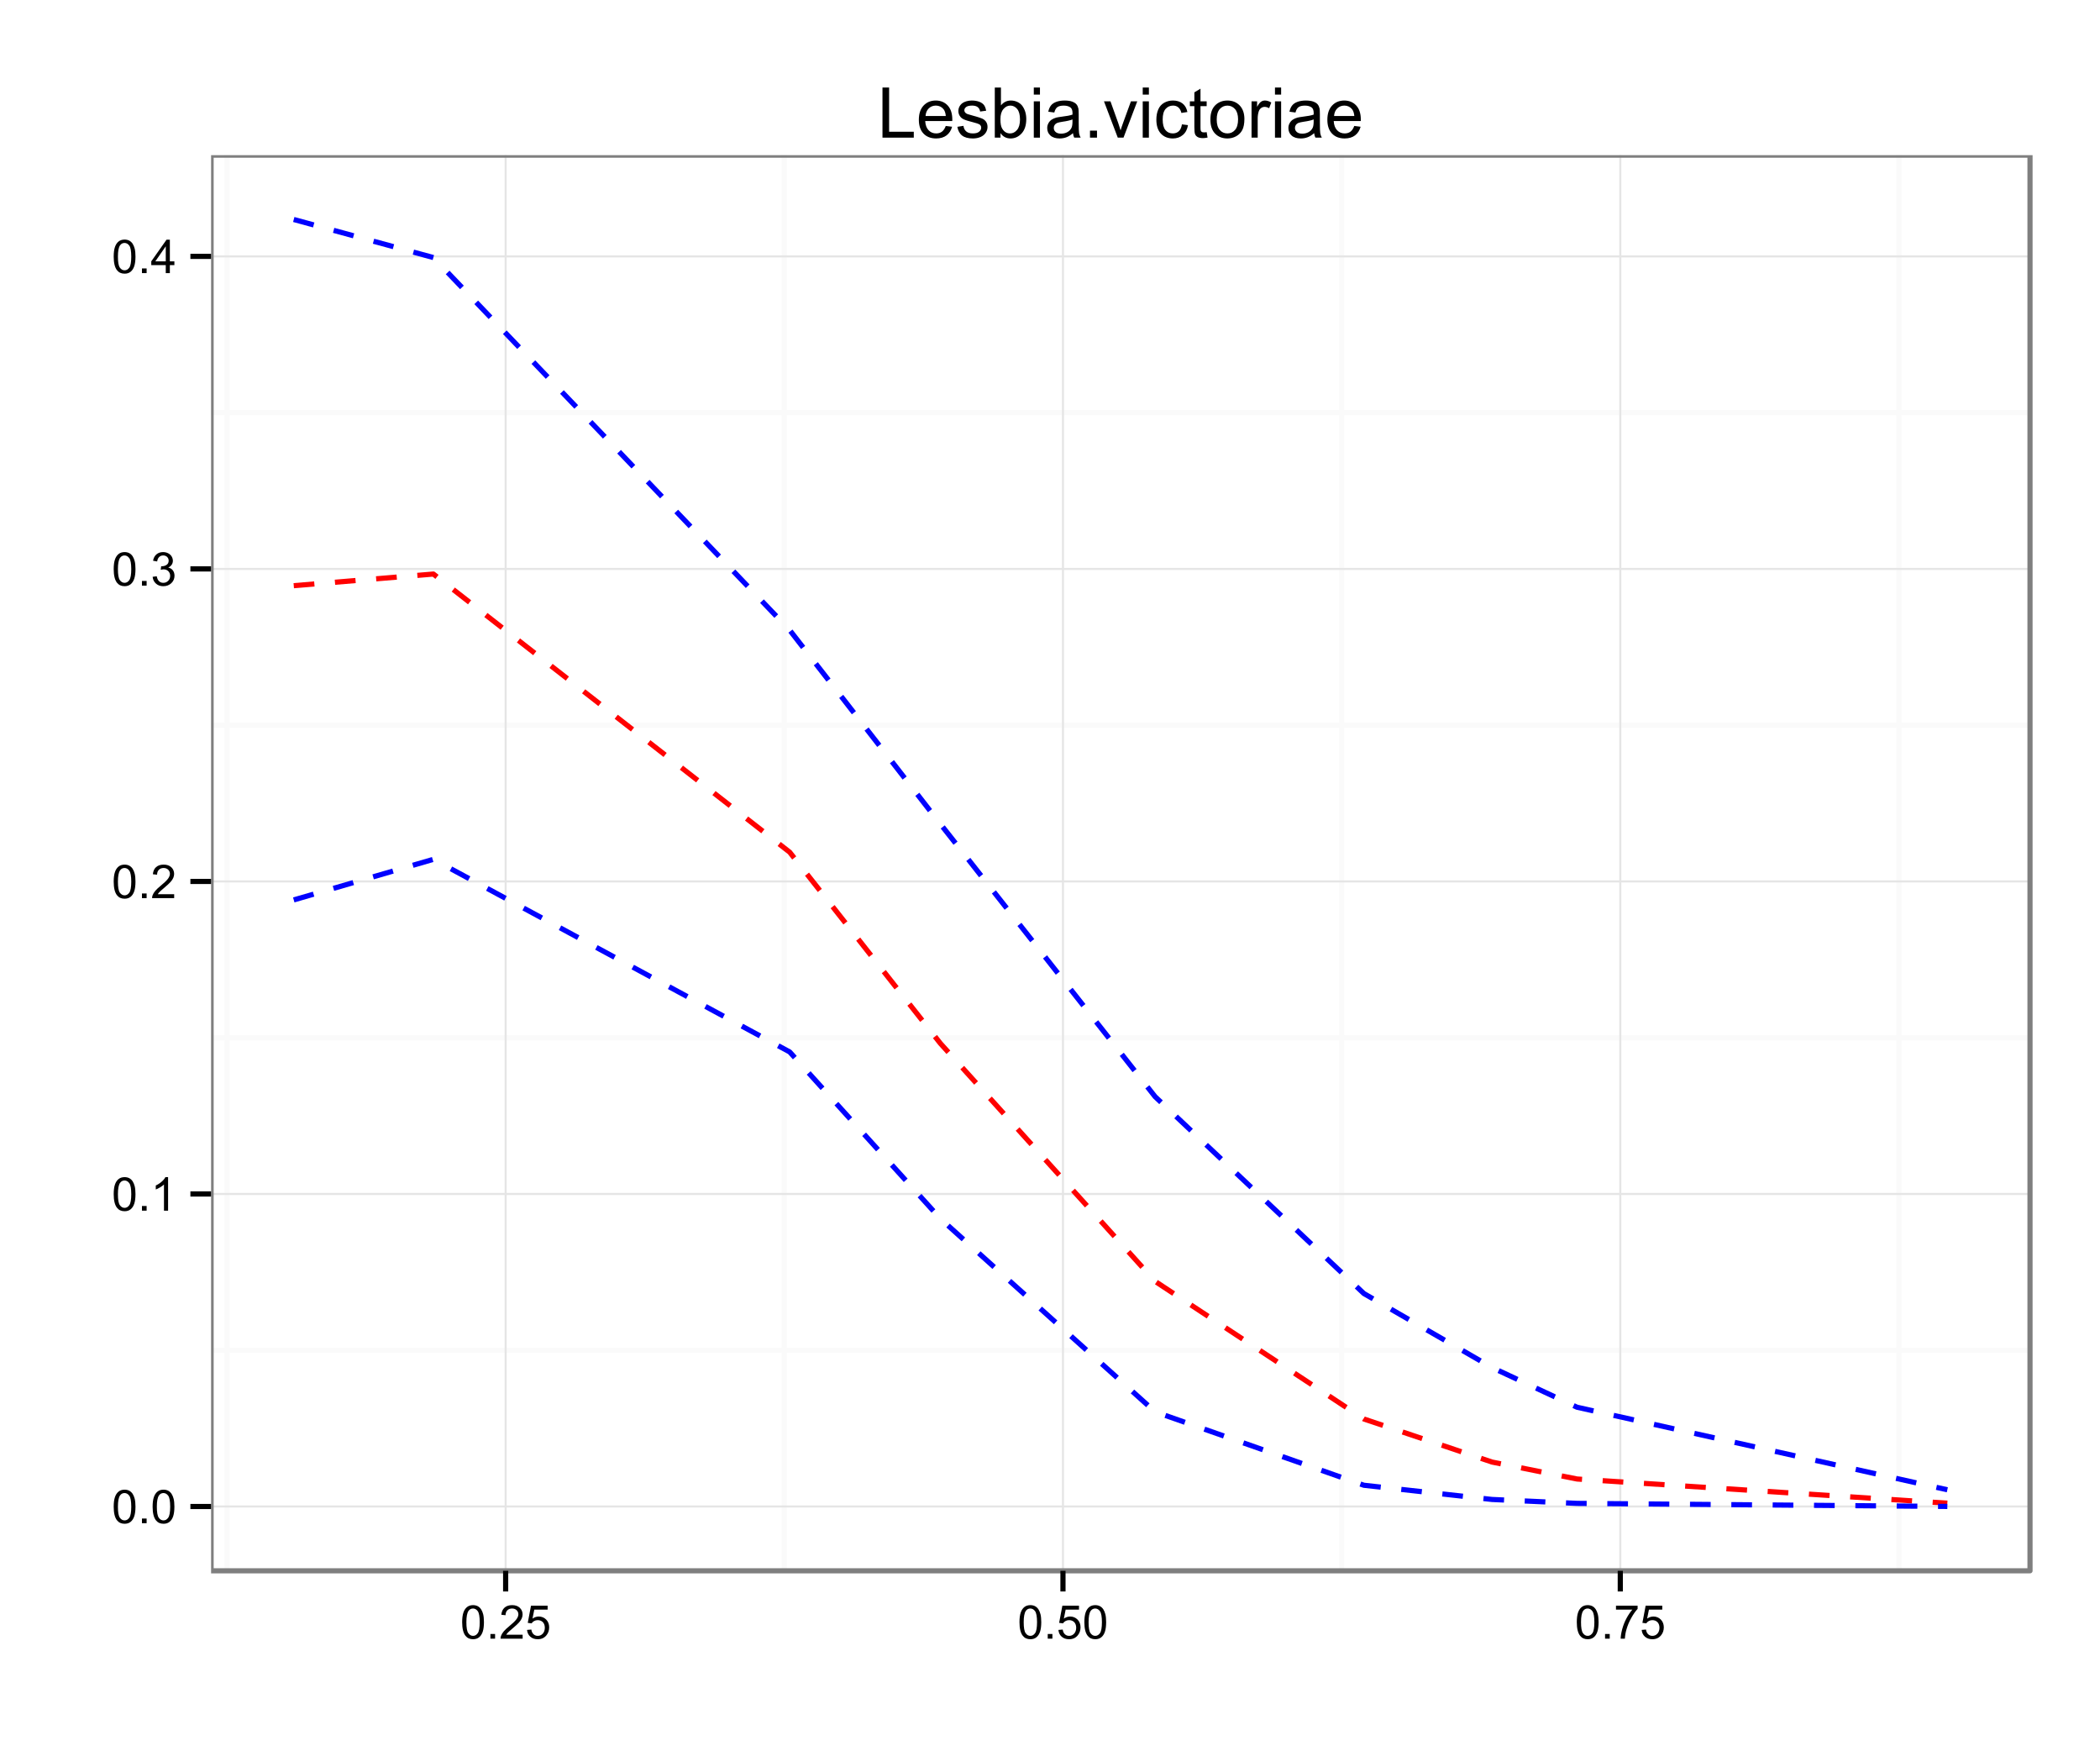
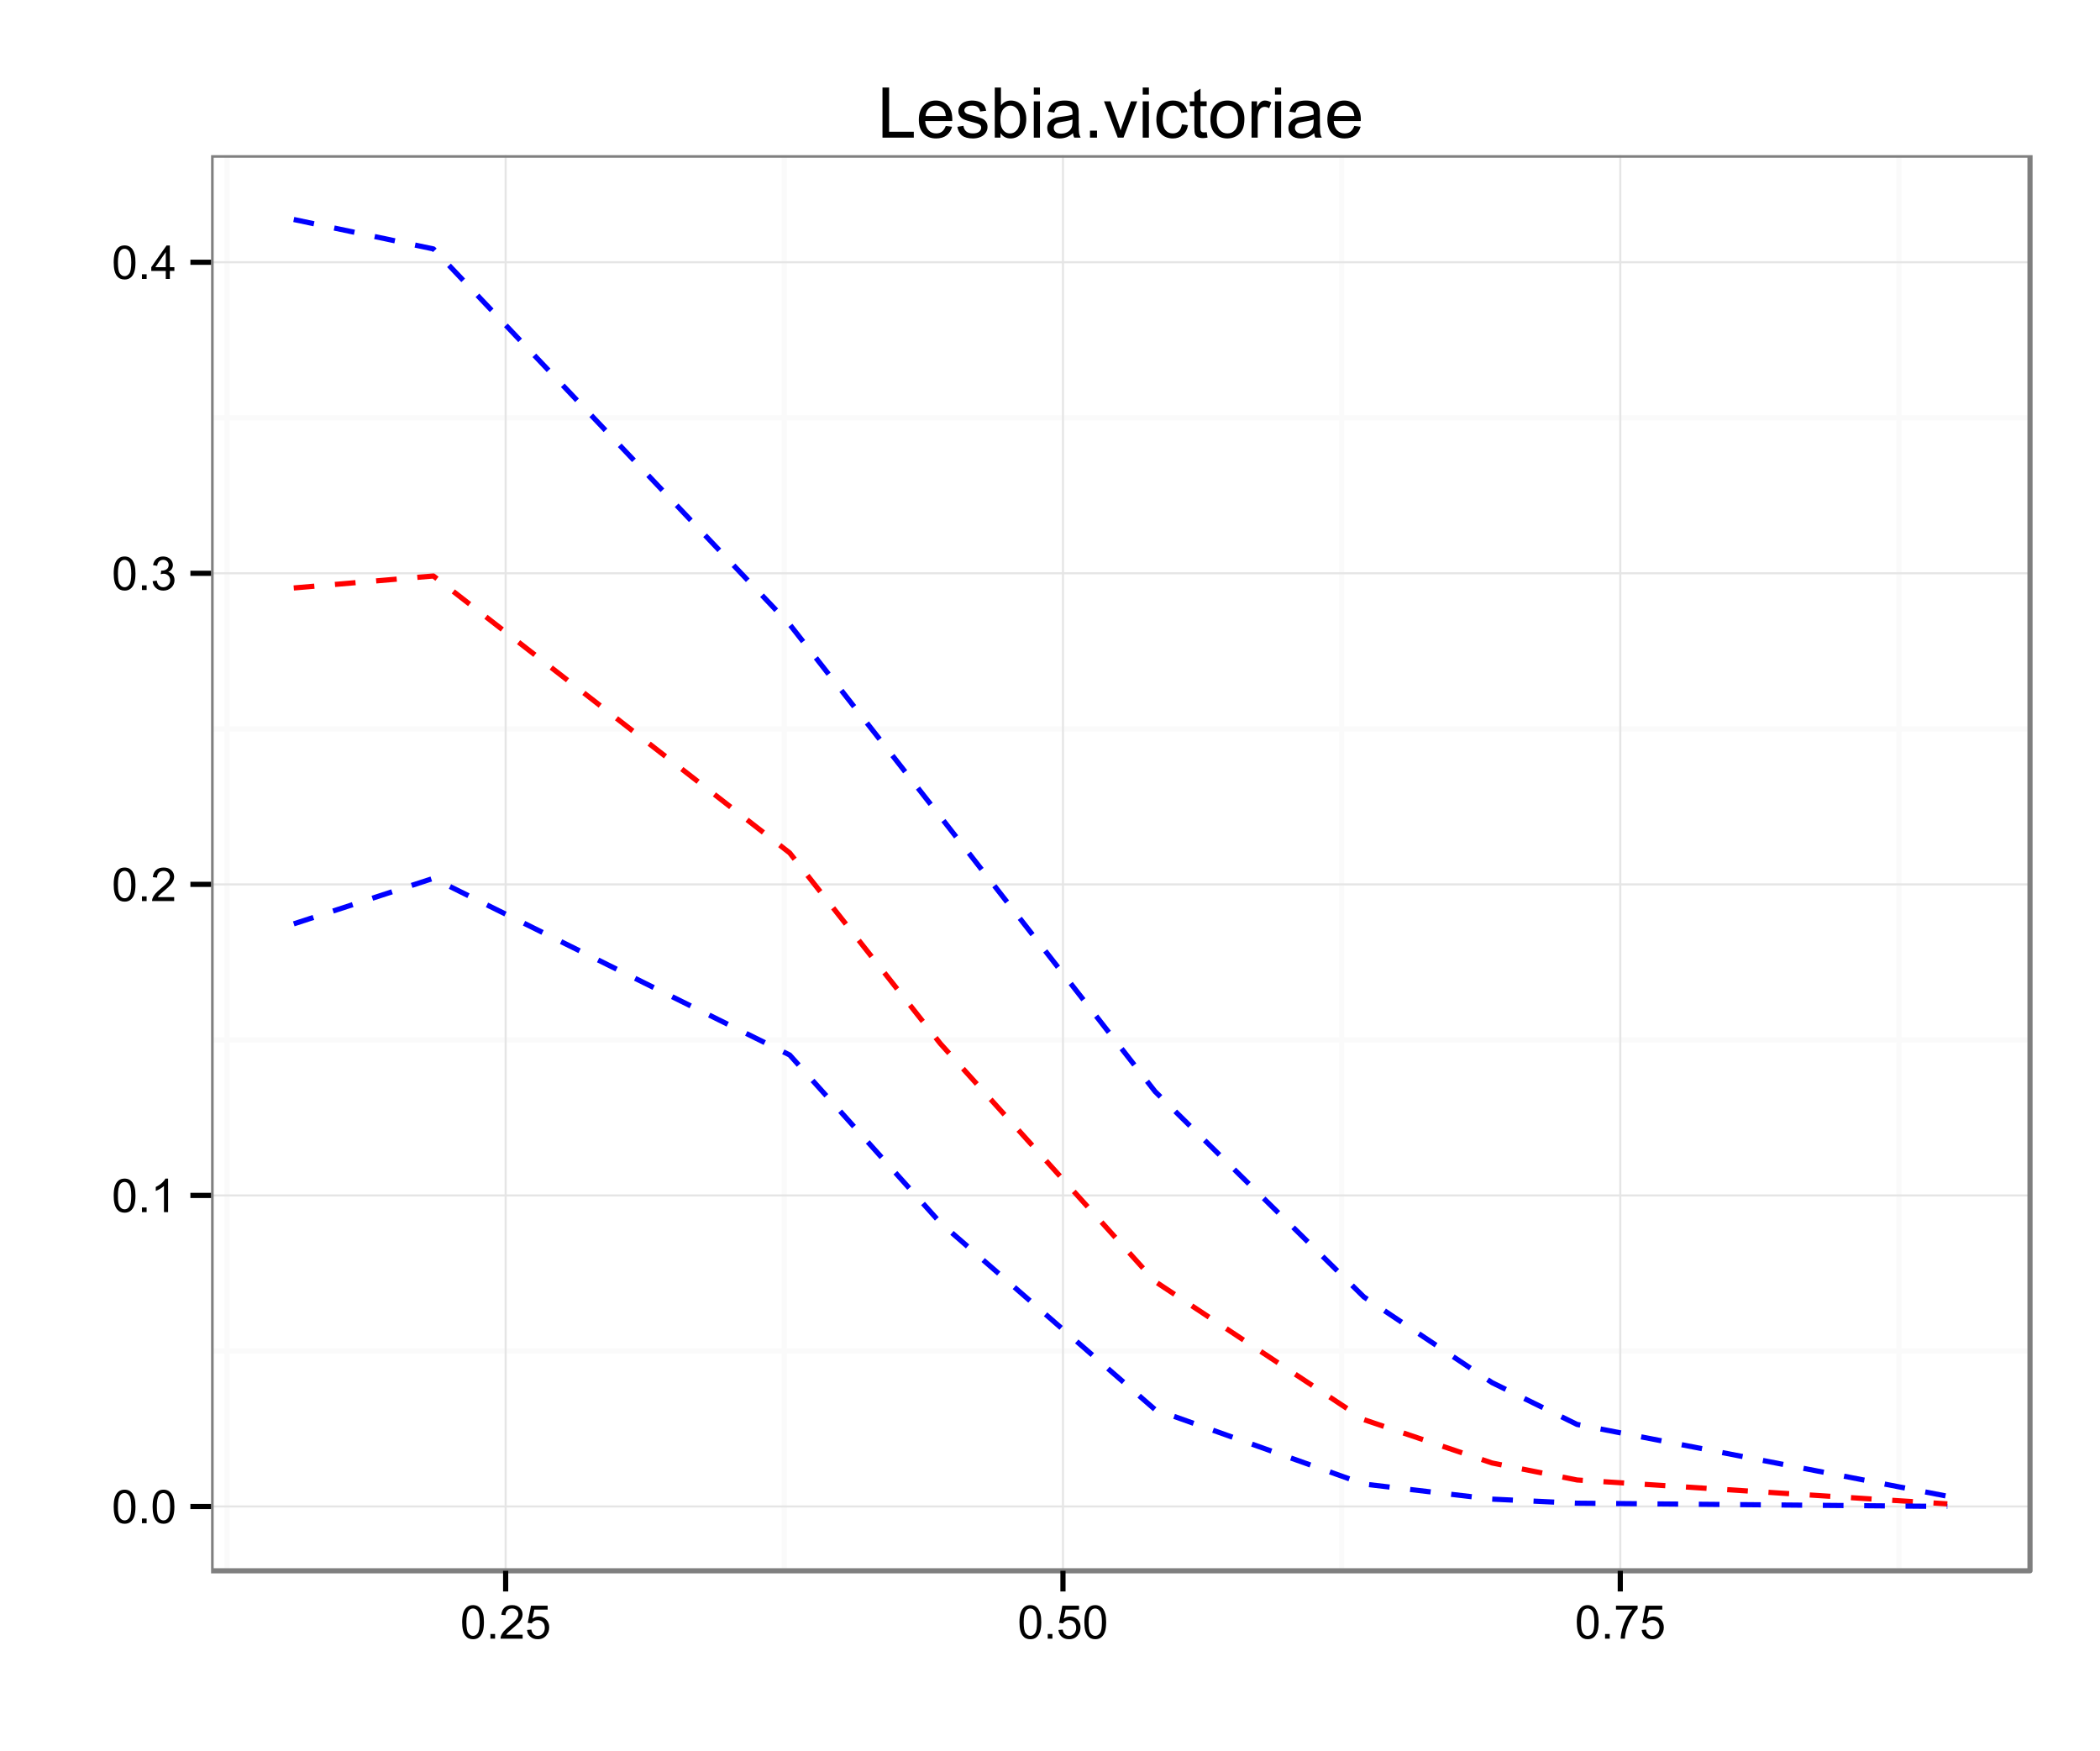
<svg xmlns="http://www.w3.org/2000/svg" xmlns:xlink="http://www.w3.org/1999/xlink" width="432pt" height="360pt" viewBox="0 0 432 360" version="1.1">
  <defs>
    <g>
      <symbol overflow="visible" id="glyph0-0">
        <path style="stroke:none;" d="M 0.398 -3.391 C 0.398 -4.199 0.48 -4.852 0.648 -5.352 C 0.812 -5.844 1.062 -6.227 1.395 -6.496 C 1.723 -6.762 2.137 -6.895 2.641 -6.898 C 3.004 -6.895 3.328 -6.82 3.609 -6.676 C 3.887 -6.523 4.113 -6.312 4.297 -6.035 C 4.477 -5.754 4.621 -5.41 4.723 -5.012 C 4.824 -4.605 4.875 -4.066 4.879 -3.391 C 4.875 -2.582 4.793 -1.93 4.629 -1.438 C 4.465 -0.938 4.215 -0.555 3.887 -0.289 C 3.555 -0.016 3.141 0.117 2.641 0.117 C 1.973 0.117 1.453 -0.117 1.078 -0.594 C 0.625 -1.164 0.398 -2.098 0.398 -3.391 Z M 1.266 -3.391 C 1.266 -2.258 1.395 -1.508 1.66 -1.137 C 1.922 -0.762 2.25 -0.574 2.641 -0.578 C 3.023 -0.574 3.348 -0.762 3.613 -1.141 C 3.875 -1.512 4.008 -2.262 4.012 -3.391 C 4.008 -4.52 3.875 -5.27 3.613 -5.645 C 3.348 -6.012 3.02 -6.199 2.629 -6.203 C 2.238 -6.199 1.93 -6.035 1.703 -5.711 C 1.41 -5.289 1.266 -4.516 1.266 -3.391 Z M 1.266 -3.391 " />
      </symbol>
      <symbol overflow="visible" id="glyph0-1">
        <path style="stroke:none;" d="M 0.871 0 L 0.871 -0.961 L 1.832 -0.961 L 1.832 0 Z M 0.871 0 " />
      </symbol>
      <symbol overflow="visible" id="glyph0-2">
        <path style="stroke:none;" d="M 3.578 0 L 2.734 0 L 2.734 -5.375 C 2.527 -5.18 2.262 -4.988 1.934 -4.793 C 1.602 -4.598 1.305 -4.453 1.047 -4.359 L 1.047 -5.176 C 1.516 -5.395 1.926 -5.664 2.281 -5.98 C 2.633 -6.293 2.883 -6.598 3.031 -6.898 L 3.578 -6.898 Z M 3.578 0 " />
      </symbol>
      <symbol overflow="visible" id="glyph0-3">
        <path style="stroke:none;" d="M 4.832 -0.812 L 4.832 0 L 0.289 0 C 0.281 -0.203 0.316 -0.398 0.391 -0.586 C 0.504 -0.895 0.688 -1.199 0.945 -1.5 C 1.195 -1.797 1.562 -2.141 2.047 -2.539 C 2.789 -3.148 3.297 -3.637 3.562 -3.996 C 3.824 -4.352 3.953 -4.688 3.957 -5.012 C 3.953 -5.34 3.836 -5.621 3.598 -5.855 C 3.355 -6.082 3.043 -6.199 2.664 -6.203 C 2.254 -6.199 1.93 -6.078 1.688 -5.836 C 1.441 -5.59 1.316 -5.25 1.316 -4.824 L 0.449 -4.914 C 0.508 -5.559 0.73 -6.051 1.121 -6.391 C 1.504 -6.727 2.023 -6.895 2.68 -6.898 C 3.336 -6.895 3.859 -6.715 4.246 -6.352 C 4.629 -5.984 4.82 -5.531 4.824 -4.992 C 4.82 -4.715 4.766 -4.441 4.652 -4.18 C 4.539 -3.91 4.352 -3.633 4.094 -3.34 C 3.832 -3.047 3.398 -2.645 2.793 -2.133 C 2.285 -1.707 1.961 -1.418 1.816 -1.266 C 1.672 -1.113 1.551 -0.961 1.461 -0.812 Z M 4.832 -0.812 " />
      </symbol>
      <symbol overflow="visible" id="glyph0-4">
        <path style="stroke:none;" d="M 0.402 -1.812 L 1.246 -1.926 C 1.34 -1.445 1.504 -1.102 1.738 -0.895 C 1.969 -0.68 2.254 -0.574 2.594 -0.578 C 2.988 -0.574 3.324 -0.711 3.598 -0.988 C 3.871 -1.262 4.008 -1.602 4.008 -2.012 C 4.008 -2.395 3.879 -2.715 3.629 -2.969 C 3.371 -3.219 3.051 -3.344 2.664 -3.348 C 2.5 -3.344 2.301 -3.312 2.066 -3.254 L 2.16 -3.992 C 2.215 -3.984 2.262 -3.984 2.297 -3.984 C 2.656 -3.984 2.977 -4.078 3.266 -4.266 C 3.551 -4.453 3.695 -4.742 3.699 -5.133 C 3.695 -5.441 3.59 -5.695 3.383 -5.902 C 3.172 -6.102 2.902 -6.203 2.574 -6.207 C 2.242 -6.203 1.969 -6.102 1.754 -5.895 C 1.531 -5.688 1.391 -5.379 1.332 -4.969 L 0.488 -5.117 C 0.586 -5.68 0.82 -6.121 1.188 -6.434 C 1.551 -6.742 2.008 -6.895 2.555 -6.898 C 2.93 -6.895 3.273 -6.816 3.59 -6.656 C 3.902 -6.496 4.145 -6.277 4.312 -6 C 4.48 -5.719 4.562 -5.422 4.566 -5.113 C 4.562 -4.812 4.484 -4.543 4.324 -4.301 C 4.164 -4.059 3.926 -3.863 3.617 -3.723 C 4.02 -3.625 4.336 -3.43 4.562 -3.137 C 4.785 -2.84 4.898 -2.473 4.902 -2.031 C 4.898 -1.426 4.68 -0.918 4.246 -0.504 C 3.805 -0.09 3.25 0.117 2.586 0.121 C 1.98 0.117 1.48 -0.059 1.086 -0.418 C 0.684 -0.773 0.457 -1.238 0.402 -1.812 Z M 0.402 -1.812 " />
      </symbol>
      <symbol overflow="visible" id="glyph0-5">
        <path style="stroke:none;" d="M 3.102 0 L 3.102 -1.645 L 0.121 -1.645 L 0.121 -2.418 L 3.258 -6.871 L 3.945 -6.871 L 3.945 -2.418 L 4.875 -2.418 L 4.875 -1.645 L 3.945 -1.645 L 3.945 0 Z M 3.102 -2.418 L 3.102 -5.516 L 0.953 -2.418 Z M 3.102 -2.418 " />
      </symbol>
      <symbol overflow="visible" id="glyph0-6">
        <path style="stroke:none;" d="M 0.398 -1.801 L 1.285 -1.875 C 1.348 -1.441 1.5 -1.117 1.742 -0.902 C 1.977 -0.684 2.266 -0.574 2.605 -0.578 C 3.008 -0.574 3.352 -0.727 3.637 -1.035 C 3.914 -1.34 4.055 -1.746 4.059 -2.254 C 4.055 -2.734 3.918 -3.113 3.652 -3.395 C 3.379 -3.668 3.027 -3.809 2.594 -3.812 C 2.316 -3.809 2.07 -3.746 1.855 -3.625 C 1.633 -3.5 1.461 -3.34 1.34 -3.145 L 0.547 -3.25 L 1.215 -6.777 L 4.633 -6.777 L 4.633 -5.973 L 1.891 -5.973 L 1.52 -4.125 C 1.926 -4.41 2.359 -4.551 2.816 -4.555 C 3.414 -4.551 3.922 -4.344 4.336 -3.93 C 4.746 -3.512 4.949 -2.977 4.953 -2.328 C 4.949 -1.703 4.77 -1.168 4.41 -0.719 C 3.969 -0.16 3.367 0.117 2.605 0.117 C 1.977 0.117 1.465 -0.055 1.074 -0.406 C 0.676 -0.754 0.453 -1.219 0.398 -1.801 Z M 0.398 -1.801 " />
      </symbol>
      <symbol overflow="visible" id="glyph0-7">
        <path style="stroke:none;" d="M 0.453 -5.973 L 0.453 -6.781 L 4.902 -6.781 L 4.902 -6.125 C 4.461 -5.656 4.027 -5.039 3.602 -4.27 C 3.168 -3.496 2.836 -2.703 2.605 -1.891 C 2.434 -1.312 2.324 -0.684 2.281 0 L 1.414 0 C 1.422 -0.539 1.531 -1.191 1.734 -1.961 C 1.938 -2.723 2.227 -3.461 2.609 -4.176 C 2.984 -4.883 3.391 -5.48 3.82 -5.973 Z M 0.453 -5.973 " />
      </symbol>
      <symbol overflow="visible" id="glyph1-0">
        <path style="stroke:none;" d="M 1.055 0 L 1.055 -10.309 L 2.418 -10.309 L 2.418 -1.215 L 7.496 -1.215 L 7.496 0 Z M 1.055 0 " />
      </symbol>
      <symbol overflow="visible" id="glyph1-1">
        <path style="stroke:none;" d="M 6.062 -2.406 L 7.367 -2.242 C 7.156 -1.477 6.777 -0.883 6.223 -0.465 C 5.664 -0.043 4.949 0.164 4.086 0.168 C 2.988 0.164 2.121 -0.168 1.484 -0.84 C 0.844 -1.508 0.527 -2.453 0.527 -3.672 C 0.527 -4.926 0.848 -5.898 1.496 -6.594 C 2.141 -7.285 2.98 -7.633 4.016 -7.637 C 5.008 -7.633 5.824 -7.293 6.461 -6.617 C 7.09 -5.934 7.406 -4.977 7.41 -3.746 C 7.406 -3.668 7.402 -3.559 7.402 -3.41 L 1.836 -3.41 C 1.879 -2.59 2.113 -1.961 2.531 -1.523 C 2.945 -1.086 3.465 -0.867 4.094 -0.871 C 4.555 -0.867 4.949 -0.988 5.281 -1.234 C 5.605 -1.477 5.867 -1.867 6.062 -2.406 Z M 1.906 -4.449 L 6.074 -4.449 C 6.016 -5.074 5.855 -5.547 5.598 -5.863 C 5.191 -6.348 4.668 -6.59 4.027 -6.594 C 3.441 -6.59 2.953 -6.398 2.562 -6.012 C 2.164 -5.621 1.945 -5.098 1.906 -4.449 Z M 1.906 -4.449 " />
      </symbol>
      <symbol overflow="visible" id="glyph1-2">
        <path style="stroke:none;" d="M 0.441 -2.23 L 1.695 -2.426 C 1.762 -1.922 1.957 -1.535 2.281 -1.27 C 2.598 -1 3.047 -0.867 3.629 -0.871 C 4.207 -0.867 4.641 -0.984 4.922 -1.227 C 5.203 -1.461 5.344 -1.738 5.344 -2.059 C 5.344 -2.34 5.219 -2.566 4.973 -2.734 C 4.797 -2.844 4.363 -2.988 3.676 -3.164 C 2.746 -3.398 2.105 -3.598 1.746 -3.77 C 1.387 -3.938 1.113 -4.176 0.93 -4.48 C 0.742 -4.781 0.648 -5.117 0.652 -5.484 C 0.648 -5.816 0.727 -6.125 0.879 -6.41 C 1.031 -6.691 1.238 -6.926 1.504 -7.117 C 1.699 -7.258 1.969 -7.379 2.309 -7.484 C 2.648 -7.582 3.012 -7.633 3.402 -7.637 C 3.984 -7.633 4.5 -7.551 4.945 -7.383 C 5.387 -7.211 5.711 -6.98 5.926 -6.695 C 6.133 -6.406 6.281 -6.02 6.363 -5.539 L 5.125 -5.371 C 5.066 -5.754 4.902 -6.055 4.637 -6.27 C 4.363 -6.484 3.984 -6.59 3.496 -6.594 C 2.91 -6.59 2.496 -6.496 2.25 -6.305 C 2 -6.113 1.875 -5.887 1.879 -5.633 C 1.875 -5.465 1.926 -5.316 2.031 -5.188 C 2.133 -5.047 2.293 -4.938 2.516 -4.852 C 2.641 -4.805 3.016 -4.695 3.637 -4.527 C 4.527 -4.285 5.152 -4.09 5.508 -3.938 C 5.859 -3.785 6.137 -3.562 6.34 -3.273 C 6.543 -2.98 6.645 -2.621 6.645 -2.195 C 6.645 -1.77 6.52 -1.371 6.273 -1 C 6.027 -0.625 5.672 -0.336 5.211 -0.137 C 4.742 0.066 4.219 0.164 3.637 0.168 C 2.664 0.164 1.922 -0.035 1.414 -0.434 C 0.902 -0.836 0.578 -1.434 0.441 -2.23 Z M 0.441 -2.23 " />
      </symbol>
      <symbol overflow="visible" id="glyph1-3">
        <path style="stroke:none;" d="M 2.117 0 L 0.941 0 L 0.941 -10.309 L 2.207 -10.309 L 2.207 -6.629 C 2.738 -7.297 3.422 -7.633 4.254 -7.637 C 4.711 -7.633 5.145 -7.543 5.555 -7.359 C 5.965 -7.172 6.301 -6.91 6.57 -6.578 C 6.832 -6.238 7.039 -5.832 7.191 -5.363 C 7.34 -4.887 7.418 -4.383 7.418 -3.848 C 7.418 -2.562 7.102 -1.574 6.469 -0.879 C 5.836 -0.184 5.074 0.164 4.191 0.168 C 3.305 0.164 2.613 -0.199 2.117 -0.934 Z M 2.102 -3.789 C 2.098 -2.891 2.219 -2.242 2.469 -1.848 C 2.863 -1.191 3.402 -0.867 4.086 -0.871 C 4.633 -0.867 5.113 -1.105 5.52 -1.59 C 5.922 -2.066 6.121 -2.785 6.125 -3.742 C 6.121 -4.715 5.93 -5.434 5.543 -5.898 C 5.156 -6.359 4.688 -6.59 4.141 -6.594 C 3.586 -6.59 3.109 -6.352 2.707 -5.871 C 2.301 -5.391 2.098 -4.695 2.102 -3.789 Z M 2.102 -3.789 " />
      </symbol>
      <symbol overflow="visible" id="glyph1-4">
        <path style="stroke:none;" d="M 0.957 -8.852 L 0.957 -10.309 L 2.223 -10.309 L 2.223 -8.852 Z M 0.957 0 L 0.957 -7.469 L 2.223 -7.469 L 2.223 0 Z M 0.957 0 " />
      </symbol>
      <symbol overflow="visible" id="glyph1-5">
        <path style="stroke:none;" d="M 5.82 -0.922 C 5.348 -0.52 4.898 -0.238 4.465 -0.078 C 4.031 0.086 3.566 0.164 3.074 0.168 C 2.25 0.164 1.617 -0.035 1.18 -0.434 C 0.734 -0.832 0.516 -1.344 0.52 -1.969 C 0.516 -2.332 0.598 -2.664 0.77 -2.969 C 0.934 -3.27 1.152 -3.512 1.422 -3.699 C 1.691 -3.879 1.996 -4.02 2.336 -4.113 C 2.582 -4.176 2.957 -4.238 3.461 -4.305 C 4.48 -4.422 5.23 -4.566 5.715 -4.738 C 5.715 -4.91 5.719 -5.02 5.723 -5.07 C 5.719 -5.582 5.598 -5.945 5.363 -6.16 C 5.035 -6.441 4.555 -6.586 3.922 -6.59 C 3.324 -6.586 2.887 -6.48 2.605 -6.273 C 2.32 -6.062 2.109 -5.695 1.977 -5.168 L 0.738 -5.336 C 0.848 -5.863 1.031 -6.293 1.293 -6.621 C 1.547 -6.945 1.918 -7.195 2.41 -7.371 C 2.895 -7.547 3.461 -7.633 4.105 -7.637 C 4.742 -7.633 5.262 -7.559 5.66 -7.41 C 6.059 -7.258 6.352 -7.07 6.539 -6.844 C 6.727 -6.617 6.855 -6.328 6.934 -5.984 C 6.973 -5.766 6.996 -5.379 6.996 -4.816 L 6.996 -3.129 C 6.996 -1.949 7.02 -1.203 7.074 -0.895 C 7.125 -0.582 7.234 -0.285 7.398 0 L 6.074 0 C 5.941 -0.262 5.855 -0.566 5.82 -0.922 Z M 5.715 -3.746 C 5.254 -3.555 4.566 -3.398 3.648 -3.27 C 3.125 -3.191 2.758 -3.105 2.543 -3.016 C 2.328 -2.918 2.16 -2.781 2.047 -2.605 C 1.926 -2.422 1.867 -2.223 1.871 -2.004 C 1.867 -1.664 1.996 -1.383 2.254 -1.16 C 2.508 -0.934 2.883 -0.82 3.375 -0.824 C 3.859 -0.82 4.293 -0.926 4.676 -1.141 C 5.055 -1.352 5.332 -1.645 5.512 -2.02 C 5.645 -2.301 5.711 -2.723 5.715 -3.285 Z M 5.715 -3.746 " />
      </symbol>
      <symbol overflow="visible" id="glyph1-6">
        <path style="stroke:none;" d="M 1.309 0 L 1.309 -1.441 L 2.75 -1.441 L 2.75 0 Z M 1.309 0 " />
      </symbol>
      <symbol overflow="visible" id="glyph1-7">
        <path style="stroke:none;" d="M 3.023 0 L 0.184 -7.469 L 1.52 -7.469 L 3.121 -2.996 C 3.293 -2.508 3.453 -2.008 3.602 -1.492 C 3.711 -1.883 3.867 -2.355 4.07 -2.91 L 5.73 -7.469 L 7.031 -7.469 L 4.203 0 Z M 3.023 0 " />
      </symbol>
      <symbol overflow="visible" id="glyph1-8">
        <path style="stroke:none;" d="M 5.82 -2.734 L 7.066 -2.574 C 6.93 -1.711 6.582 -1.039 6.023 -0.559 C 5.461 -0.074 4.77 0.164 3.957 0.168 C 2.934 0.164 2.113 -0.168 1.492 -0.832 C 0.871 -1.5 0.562 -2.457 0.562 -3.707 C 0.562 -4.508 0.695 -5.211 0.961 -5.82 C 1.227 -6.422 1.633 -6.879 2.184 -7.184 C 2.727 -7.484 3.32 -7.633 3.965 -7.637 C 4.773 -7.633 5.438 -7.43 5.957 -7.02 C 6.469 -6.609 6.797 -6.027 6.945 -5.273 L 5.715 -5.082 C 5.594 -5.582 5.387 -5.961 5.094 -6.215 C 4.793 -6.465 4.434 -6.59 4.016 -6.594 C 3.375 -6.59 2.859 -6.363 2.461 -5.906 C 2.062 -5.449 1.863 -4.727 1.863 -3.742 C 1.863 -2.734 2.055 -2.004 2.438 -1.551 C 2.82 -1.094 3.32 -0.867 3.945 -0.871 C 4.438 -0.867 4.852 -1.02 5.188 -1.328 C 5.516 -1.629 5.727 -2.098 5.82 -2.734 Z M 5.82 -2.734 " />
      </symbol>
      <symbol overflow="visible" id="glyph1-9">
        <path style="stroke:none;" d="M 3.711 -1.133 L 3.895 -0.016 C 3.535 0.059 3.215 0.094 2.938 0.098 C 2.477 0.094 2.121 0.023 1.871 -0.117 C 1.613 -0.262 1.438 -0.453 1.336 -0.691 C 1.23 -0.926 1.176 -1.422 1.18 -2.188 L 1.18 -6.484 L 0.254 -6.484 L 0.254 -7.469 L 1.18 -7.469 L 1.18 -9.316 L 2.441 -10.074 L 2.441 -7.469 L 3.711 -7.469 L 3.711 -6.484 L 2.441 -6.484 L 2.441 -2.117 C 2.438 -1.75 2.461 -1.52 2.508 -1.418 C 2.551 -1.316 2.621 -1.234 2.723 -1.172 C 2.82 -1.109 2.965 -1.078 3.156 -1.082 C 3.293 -1.078 3.477 -1.094 3.711 -1.133 Z M 3.711 -1.133 " />
      </symbol>
      <symbol overflow="visible" id="glyph1-10">
        <path style="stroke:none;" d="M 0.477 -3.734 C 0.473 -5.113 0.859 -6.137 1.633 -6.805 C 2.27 -7.355 3.051 -7.633 3.98 -7.637 C 5.004 -7.633 5.844 -7.297 6.496 -6.625 C 7.145 -5.949 7.469 -5.02 7.473 -3.84 C 7.469 -2.875 7.324 -2.121 7.039 -1.57 C 6.75 -1.02 6.332 -0.59 5.781 -0.289 C 5.23 0.016 4.629 0.164 3.98 0.168 C 2.93 0.164 2.086 -0.168 1.441 -0.836 C 0.797 -1.504 0.473 -2.469 0.477 -3.734 Z M 1.777 -3.734 C 1.773 -2.773 1.984 -2.059 2.402 -1.586 C 2.82 -1.105 3.344 -0.867 3.98 -0.871 C 4.605 -0.867 5.129 -1.105 5.547 -1.586 C 5.961 -2.062 6.168 -2.793 6.172 -3.777 C 6.168 -4.695 5.961 -5.395 5.543 -5.875 C 5.121 -6.348 4.598 -6.586 3.98 -6.59 C 3.344 -6.586 2.82 -6.348 2.402 -5.879 C 1.984 -5.402 1.773 -4.688 1.777 -3.734 Z M 1.777 -3.734 " />
      </symbol>
      <symbol overflow="visible" id="glyph1-11">
        <path style="stroke:none;" d="M 0.934 0 L 0.934 -7.469 L 2.074 -7.469 L 2.074 -6.336 C 2.363 -6.859 2.629 -7.211 2.879 -7.383 C 3.121 -7.551 3.395 -7.633 3.691 -7.637 C 4.117 -7.633 4.551 -7.496 4.992 -7.227 L 4.555 -6.055 C 4.242 -6.234 3.934 -6.328 3.629 -6.328 C 3.348 -6.328 3.102 -6.242 2.883 -6.078 C 2.66 -5.906 2.5 -5.676 2.41 -5.387 C 2.266 -4.934 2.195 -4.441 2.199 -3.91 L 2.199 0 Z M 0.934 0 " />
      </symbol>
    </g>
    <clipPath id="clip1">
      <path d="M 43.422 31.906 L 418.602 31.906 L 418.602 324.051 L 43.422 324.051 Z M 43.422 31.906 " />
    </clipPath>
  </defs>
-   <g id="surface276">
+   <g id="surface281">
    <rect x="0" y="0" width="432" height="360" style="fill:rgb(100%,100%,100%);fill-opacity:1;stroke:none;" />
    <rect x="0" y="0" width="432" height="360" style="fill:rgb(100%,100%,100%);fill-opacity:1;stroke:none;" />
    <path style="fill:none;stroke-width:1.063;stroke-linecap:round;stroke-linejoin:round;stroke:rgb(100%,100%,100%);stroke-opacity:1;stroke-miterlimit:10;" d="M 0 360 L 432 360 L 432 0 L 0 0 Z M 0 360 " />
    <g clip-path="url(#clip1)" clip-rule="nonzero">
      <path style=" stroke:none;fill-rule:nonzero;fill:rgb(100%,100%,100%);fill-opacity:1;" d="M 43.422 323.051 L 417.602 323.051 L 417.602 31.906 L 43.422 31.906 Z M 43.422 323.051 " />
-       <path style="fill:none;stroke-width:1.063;stroke-linecap:butt;stroke-linejoin:round;stroke:rgb(98.039%,98.039%,98.039%);stroke-opacity:1;stroke-miterlimit:10;" d="M 43.422 277.691 L 417.602 277.691 " />
-       <path style="fill:none;stroke-width:1.063;stroke-linecap:butt;stroke-linejoin:round;stroke:rgb(98.039%,98.039%,98.039%);stroke-opacity:1;stroke-miterlimit:10;" d="M 43.422 213.418 L 417.602 213.418 " />
-       <path style="fill:none;stroke-width:1.063;stroke-linecap:butt;stroke-linejoin:round;stroke:rgb(98.039%,98.039%,98.039%);stroke-opacity:1;stroke-miterlimit:10;" d="M 43.422 149.141 L 417.602 149.141 " />
-       <path style="fill:none;stroke-width:1.063;stroke-linecap:butt;stroke-linejoin:round;stroke:rgb(98.039%,98.039%,98.039%);stroke-opacity:1;stroke-miterlimit:10;" d="M 43.422 84.867 L 417.602 84.867 " />
+       <path style="fill:none;stroke-width:1.063;stroke-linecap:butt;stroke-linejoin:round;stroke:rgb(98.039%,98.039%,98.039%);stroke-opacity:1;stroke-miterlimit:10;" d="M 43.422 277.84 L 417.602 277.84 " />
+       <path style="fill:none;stroke-width:1.063;stroke-linecap:butt;stroke-linejoin:round;stroke:rgb(98.039%,98.039%,98.039%);stroke-opacity:1;stroke-miterlimit:10;" d="M 43.422 213.867 L 417.602 213.867 " />
+       <path style="fill:none;stroke-width:1.063;stroke-linecap:butt;stroke-linejoin:round;stroke:rgb(98.039%,98.039%,98.039%);stroke-opacity:1;stroke-miterlimit:10;" d="M 43.422 149.895 L 417.602 149.895 " />
+       <path style="fill:none;stroke-width:1.063;stroke-linecap:butt;stroke-linejoin:round;stroke:rgb(98.039%,98.039%,98.039%);stroke-opacity:1;stroke-miterlimit:10;" d="M 43.422 85.922 L 417.602 85.922 " />
      <path style="fill:none;stroke-width:1.063;stroke-linecap:butt;stroke-linejoin:round;stroke:rgb(98.039%,98.039%,98.039%);stroke-opacity:1;stroke-miterlimit:10;" d="M 46.695 323.051 L 46.695 31.906 " />
      <path style="fill:none;stroke-width:1.063;stroke-linecap:butt;stroke-linejoin:round;stroke:rgb(98.039%,98.039%,98.039%);stroke-opacity:1;stroke-miterlimit:10;" d="M 161.344 323.051 L 161.344 31.906 " />
      <path style="fill:none;stroke-width:1.063;stroke-linecap:butt;stroke-linejoin:round;stroke:rgb(98.039%,98.039%,98.039%);stroke-opacity:1;stroke-miterlimit:10;" d="M 275.992 323.051 L 275.992 31.906 " />
      <path style="fill:none;stroke-width:1.063;stroke-linecap:butt;stroke-linejoin:round;stroke:rgb(98.039%,98.039%,98.039%);stroke-opacity:1;stroke-miterlimit:10;" d="M 390.641 323.051 L 390.641 31.906 " />
      <path style="fill:none;stroke-width:0.425;stroke-linecap:butt;stroke-linejoin:round;stroke:rgb(89.804%,89.804%,89.804%);stroke-opacity:1;stroke-miterlimit:10;" d="M 43.422 309.828 L 417.602 309.828 " />
-       <path style="fill:none;stroke-width:0.425;stroke-linecap:butt;stroke-linejoin:round;stroke:rgb(89.804%,89.804%,89.804%);stroke-opacity:1;stroke-miterlimit:10;" d="M 43.422 245.555 L 417.602 245.555 " />
-       <path style="fill:none;stroke-width:0.425;stroke-linecap:butt;stroke-linejoin:round;stroke:rgb(89.804%,89.804%,89.804%);stroke-opacity:1;stroke-miterlimit:10;" d="M 43.422 181.277 L 417.602 181.277 " />
-       <path style="fill:none;stroke-width:0.425;stroke-linecap:butt;stroke-linejoin:round;stroke:rgb(89.804%,89.804%,89.804%);stroke-opacity:1;stroke-miterlimit:10;" d="M 43.422 117.004 L 417.602 117.004 " />
-       <path style="fill:none;stroke-width:0.425;stroke-linecap:butt;stroke-linejoin:round;stroke:rgb(89.804%,89.804%,89.804%);stroke-opacity:1;stroke-miterlimit:10;" d="M 43.422 52.73 L 417.602 52.73 " />
+       <path style="fill:none;stroke-width:0.425;stroke-linecap:butt;stroke-linejoin:round;stroke:rgb(89.804%,89.804%,89.804%);stroke-opacity:1;stroke-miterlimit:10;" d="M 43.422 245.855 L 417.602 245.855 " />
+       <path style="fill:none;stroke-width:0.425;stroke-linecap:butt;stroke-linejoin:round;stroke:rgb(89.804%,89.804%,89.804%);stroke-opacity:1;stroke-miterlimit:10;" d="M 43.422 181.879 L 417.602 181.879 " />
+       <path style="fill:none;stroke-width:0.425;stroke-linecap:butt;stroke-linejoin:round;stroke:rgb(89.804%,89.804%,89.804%);stroke-opacity:1;stroke-miterlimit:10;" d="M 43.422 117.906 L 417.602 117.906 " />
+       <path style="fill:none;stroke-width:0.425;stroke-linecap:butt;stroke-linejoin:round;stroke:rgb(89.804%,89.804%,89.804%);stroke-opacity:1;stroke-miterlimit:10;" d="M 43.422 53.934 L 417.602 53.934 " />
      <path style="fill:none;stroke-width:0.425;stroke-linecap:butt;stroke-linejoin:round;stroke:rgb(89.804%,89.804%,89.804%);stroke-opacity:1;stroke-miterlimit:10;" d="M 104.02 323.051 L 104.02 31.906 " />
      <path style="fill:none;stroke-width:0.425;stroke-linecap:butt;stroke-linejoin:round;stroke:rgb(89.804%,89.804%,89.804%);stroke-opacity:1;stroke-miterlimit:10;" d="M 218.668 323.051 L 218.668 31.906 " />
      <path style="fill:none;stroke-width:0.425;stroke-linecap:butt;stroke-linejoin:round;stroke:rgb(89.804%,89.804%,89.804%);stroke-opacity:1;stroke-miterlimit:10;" d="M 333.316 323.051 L 333.316 31.906 " />
-       <path style="fill:none;stroke-width:1.063;stroke-linecap:butt;stroke-linejoin:round;stroke:rgb(100%,0%,0%);stroke-opacity:1;stroke-dasharray:4.252,4.252;stroke-miterlimit:1;" d="M 60.43 120.453 L 89.156 118.059 L 162.449 175.262 L 193.434 214.57 L 237.621 263.52 L 280.57 291.832 L 306.934 300.691 L 324.418 304.176 L 400.594 309.148 " />
-       <path style="fill:none;stroke-width:1.063;stroke-linecap:butt;stroke-linejoin:round;stroke:rgb(0%,0%,100%);stroke-opacity:1;stroke-dasharray:4.252,4.252;stroke-miterlimit:1;" d="M 60.43 45.141 L 89.156 52.969 L 162.449 129.594 L 193.434 169.441 L 237.621 225.543 L 280.57 266.031 L 306.934 281.254 L 324.418 289.414 L 400.594 306.391 " />
-       <path style="fill:none;stroke-width:1.063;stroke-linecap:butt;stroke-linejoin:round;stroke:rgb(0%,0%,100%);stroke-opacity:1;stroke-dasharray:4.252,4.252;stroke-miterlimit:1;" d="M 60.43 185.082 L 89.156 176.73 L 162.449 216.344 L 193.434 250.617 L 237.621 290.359 L 280.57 305.461 L 306.934 308.383 L 324.418 309.188 L 400.594 309.816 " />
+       <path style="fill:none;stroke-width:1.063;stroke-linecap:butt;stroke-linejoin:round;stroke:rgb(100%,0%,0%);stroke-opacity:1;stroke-dasharray:4.252,4.252;stroke-miterlimit:1;" d="M 60.43 120.922 L 89.156 118.457 L 162.449 175.406 L 193.434 214.617 L 237.621 263.551 L 280.57 291.965 L 306.934 300.879 L 324.418 304.375 L 400.594 309.289 " />
+       <path style="fill:none;stroke-width:1.063;stroke-linecap:butt;stroke-linejoin:round;stroke:rgb(0%,0%,100%);stroke-opacity:1;stroke-dasharray:4.252,4.252;stroke-miterlimit:1;" d="M 60.43 45.141 L 89.156 51.195 L 162.449 128.426 L 193.434 167.938 L 237.621 224.488 L 280.57 266.734 L 306.934 284.352 L 324.418 292.949 L 400.594 307.719 " />
+       <path style="fill:none;stroke-width:1.063;stroke-linecap:butt;stroke-linejoin:round;stroke:rgb(0%,0%,100%);stroke-opacity:1;stroke-dasharray:4.252,4.252;stroke-miterlimit:1;" d="M 60.43 190.004 L 89.156 180.637 L 162.449 216.969 L 193.434 251.469 L 237.621 289.906 L 280.57 305.211 L 306.934 308.312 L 324.418 309.152 L 400.594 309.816 " />
      <path style="fill:none;stroke-width:1.063;stroke-linecap:round;stroke-linejoin:round;stroke:rgb(49.804%,49.804%,49.804%);stroke-opacity:1;stroke-miterlimit:10;" d="M 43.422 323.051 L 417.602 323.051 L 417.602 31.906 L 43.422 31.906 Z M 43.422 323.051 " />
    </g>
    <g style="fill:rgb(0%,0%,0%);fill-opacity:1;">
      <use xlink:href="#glyph0-0" x="22.992" y="313.266" />
      <use xlink:href="#glyph0-1" x="28.331" y="313.266" />
      <use xlink:href="#glyph0-0" x="30.998" y="313.266" />
    </g>
    <g style="fill:rgb(0%,0%,0%);fill-opacity:1;">
-       <use xlink:href="#glyph0-0" x="22.992" y="248.988" />
-       <use xlink:href="#glyph0-1" x="28.331" y="248.988" />
-       <use xlink:href="#glyph0-2" x="30.998" y="248.988" />
+       <use xlink:href="#glyph0-0" x="22.992" y="249.289" />
+       <use xlink:href="#glyph0-1" x="28.331" y="249.289" />
+       <use xlink:href="#glyph0-2" x="30.998" y="249.289" />
    </g>
    <g style="fill:rgb(0%,0%,0%);fill-opacity:1;">
-       <use xlink:href="#glyph0-0" x="22.992" y="184.715" />
-       <use xlink:href="#glyph0-1" x="28.331" y="184.715" />
-       <use xlink:href="#glyph0-3" x="30.998" y="184.715" />
+       <use xlink:href="#glyph0-0" x="22.992" y="185.316" />
+       <use xlink:href="#glyph0-1" x="28.331" y="185.316" />
+       <use xlink:href="#glyph0-3" x="30.998" y="185.316" />
    </g>
    <g style="fill:rgb(0%,0%,0%);fill-opacity:1;">
-       <use xlink:href="#glyph0-0" x="22.992" y="120.441" />
-       <use xlink:href="#glyph0-1" x="28.331" y="120.441" />
-       <use xlink:href="#glyph0-4" x="30.998" y="120.441" />
+       <use xlink:href="#glyph0-0" x="22.992" y="121.344" />
+       <use xlink:href="#glyph0-1" x="28.331" y="121.344" />
+       <use xlink:href="#glyph0-4" x="30.998" y="121.344" />
    </g>
    <g style="fill:rgb(0%,0%,0%);fill-opacity:1;">
-       <use xlink:href="#glyph0-0" x="22.992" y="56.168" />
-       <use xlink:href="#glyph0-1" x="28.331" y="56.168" />
-       <use xlink:href="#glyph0-5" x="30.998" y="56.168" />
+       <use xlink:href="#glyph0-0" x="22.992" y="57.367" />
+       <use xlink:href="#glyph0-1" x="28.331" y="57.367" />
+       <use xlink:href="#glyph0-5" x="30.998" y="57.367" />
    </g>
    <path style="fill:none;stroke-width:1.063;stroke-linecap:butt;stroke-linejoin:round;stroke:rgb(0%,0%,0%);stroke-opacity:1;stroke-miterlimit:10;" d="M 39.168 309.828 L 43.422 309.828 " />
-     <path style="fill:none;stroke-width:1.063;stroke-linecap:butt;stroke-linejoin:round;stroke:rgb(0%,0%,0%);stroke-opacity:1;stroke-miterlimit:10;" d="M 39.168 245.555 L 43.422 245.555 " />
-     <path style="fill:none;stroke-width:1.063;stroke-linecap:butt;stroke-linejoin:round;stroke:rgb(0%,0%,0%);stroke-opacity:1;stroke-miterlimit:10;" d="M 39.168 181.277 L 43.422 181.277 " />
-     <path style="fill:none;stroke-width:1.063;stroke-linecap:butt;stroke-linejoin:round;stroke:rgb(0%,0%,0%);stroke-opacity:1;stroke-miterlimit:10;" d="M 39.168 117.004 L 43.422 117.004 " />
-     <path style="fill:none;stroke-width:1.063;stroke-linecap:butt;stroke-linejoin:round;stroke:rgb(0%,0%,0%);stroke-opacity:1;stroke-miterlimit:10;" d="M 39.168 52.73 L 43.422 52.73 " />
+     <path style="fill:none;stroke-width:1.063;stroke-linecap:butt;stroke-linejoin:round;stroke:rgb(0%,0%,0%);stroke-opacity:1;stroke-miterlimit:10;" d="M 39.168 245.855 L 43.422 245.855 " />
+     <path style="fill:none;stroke-width:1.063;stroke-linecap:butt;stroke-linejoin:round;stroke:rgb(0%,0%,0%);stroke-opacity:1;stroke-miterlimit:10;" d="M 39.168 181.879 L 43.422 181.879 " />
+     <path style="fill:none;stroke-width:1.063;stroke-linecap:butt;stroke-linejoin:round;stroke:rgb(0%,0%,0%);stroke-opacity:1;stroke-miterlimit:10;" d="M 39.168 117.906 L 43.422 117.906 " />
+     <path style="fill:none;stroke-width:1.063;stroke-linecap:butt;stroke-linejoin:round;stroke:rgb(0%,0%,0%);stroke-opacity:1;stroke-miterlimit:10;" d="M 39.168 53.934 L 43.422 53.934 " />
    <path style="fill:none;stroke-width:1.063;stroke-linecap:butt;stroke-linejoin:round;stroke:rgb(0%,0%,0%);stroke-opacity:1;stroke-miterlimit:10;" d="M 104.02 327.305 L 104.02 323.051 " />
    <path style="fill:none;stroke-width:1.063;stroke-linecap:butt;stroke-linejoin:round;stroke:rgb(0%,0%,0%);stroke-opacity:1;stroke-miterlimit:10;" d="M 218.668 327.305 L 218.668 323.051 " />
    <path style="fill:none;stroke-width:1.063;stroke-linecap:butt;stroke-linejoin:round;stroke:rgb(0%,0%,0%);stroke-opacity:1;stroke-miterlimit:10;" d="M 333.316 327.305 L 333.316 323.051 " />
    <g style="fill:rgb(0%,0%,0%);fill-opacity:1;">
      <use xlink:href="#glyph0-0" x="94.676" y="337.012" />
      <use xlink:href="#glyph0-1" x="100.015" y="337.012" />
      <use xlink:href="#glyph0-3" x="102.682" y="337.012" />
      <use xlink:href="#glyph0-6" x="108.021" y="337.012" />
    </g>
    <g style="fill:rgb(0%,0%,0%);fill-opacity:1;">
      <use xlink:href="#glyph0-0" x="209.324" y="337.012" />
      <use xlink:href="#glyph0-1" x="214.663" y="337.012" />
      <use xlink:href="#glyph0-6" x="217.33" y="337.012" />
      <use xlink:href="#glyph0-0" x="222.67" y="337.012" />
    </g>
    <g style="fill:rgb(0%,0%,0%);fill-opacity:1;">
      <use xlink:href="#glyph0-0" x="323.973" y="337.012" />
      <use xlink:href="#glyph0-1" x="329.312" y="337.012" />
      <use xlink:href="#glyph0-7" x="331.979" y="337.012" />
      <use xlink:href="#glyph0-6" x="337.318" y="337.012" />
    </g>
    <g style="fill:rgb(0%,0%,0%);fill-opacity:1;">
      <use xlink:href="#glyph1-0" x="180.484" y="28.309" />
      <use xlink:href="#glyph1-1" x="188.493" y="28.309" />
      <use xlink:href="#glyph1-2" x="196.502" y="28.309" />
      <use xlink:href="#glyph1-3" x="203.702" y="28.309" />
      <use xlink:href="#glyph1-4" x="211.71" y="28.309" />
      <use xlink:href="#glyph1-5" x="214.909" y="28.309" />
      <use xlink:href="#glyph1-6" x="222.918" y="28.309" />
      <use xlink:href="#glyph1-7" x="226.919" y="28.309" />
      <use xlink:href="#glyph1-4" x="234.119" y="28.309" />
      <use xlink:href="#glyph1-8" x="237.318" y="28.309" />
      <use xlink:href="#glyph1-9" x="244.518" y="28.309" />
      <use xlink:href="#glyph1-10" x="248.519" y="28.309" />
      <use xlink:href="#glyph1-11" x="256.527" y="28.309" />
      <use xlink:href="#glyph1-4" x="261.323" y="28.309" />
      <use xlink:href="#glyph1-5" x="264.522" y="28.309" />
      <use xlink:href="#glyph1-1" x="272.53" y="28.309" />
    </g>
  </g>
</svg>
